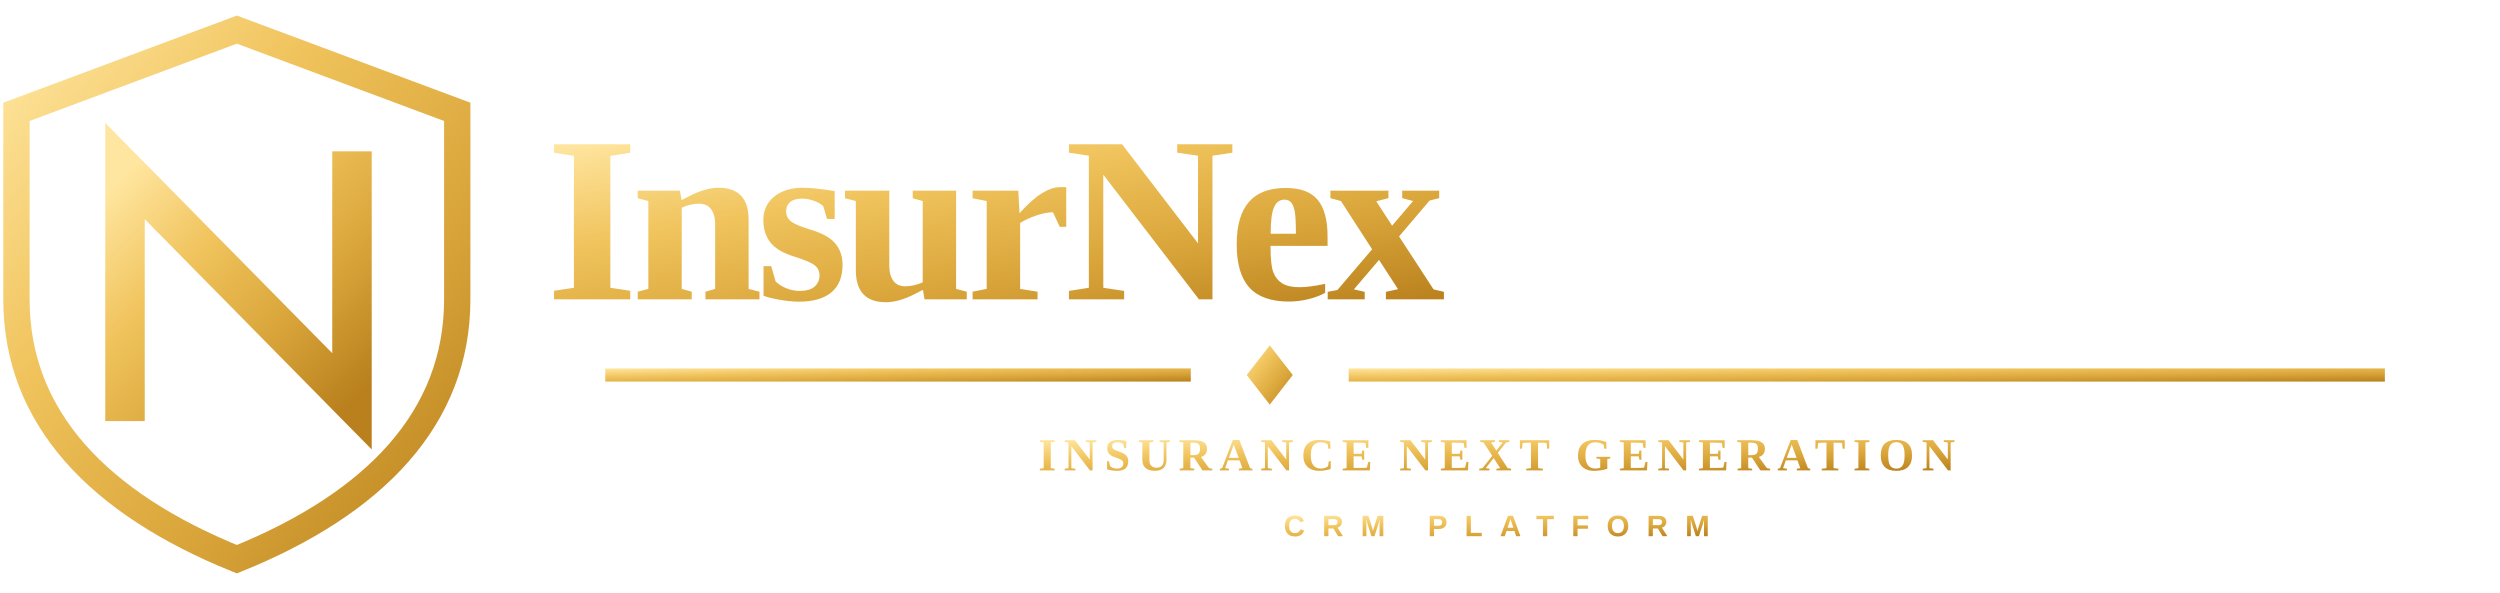
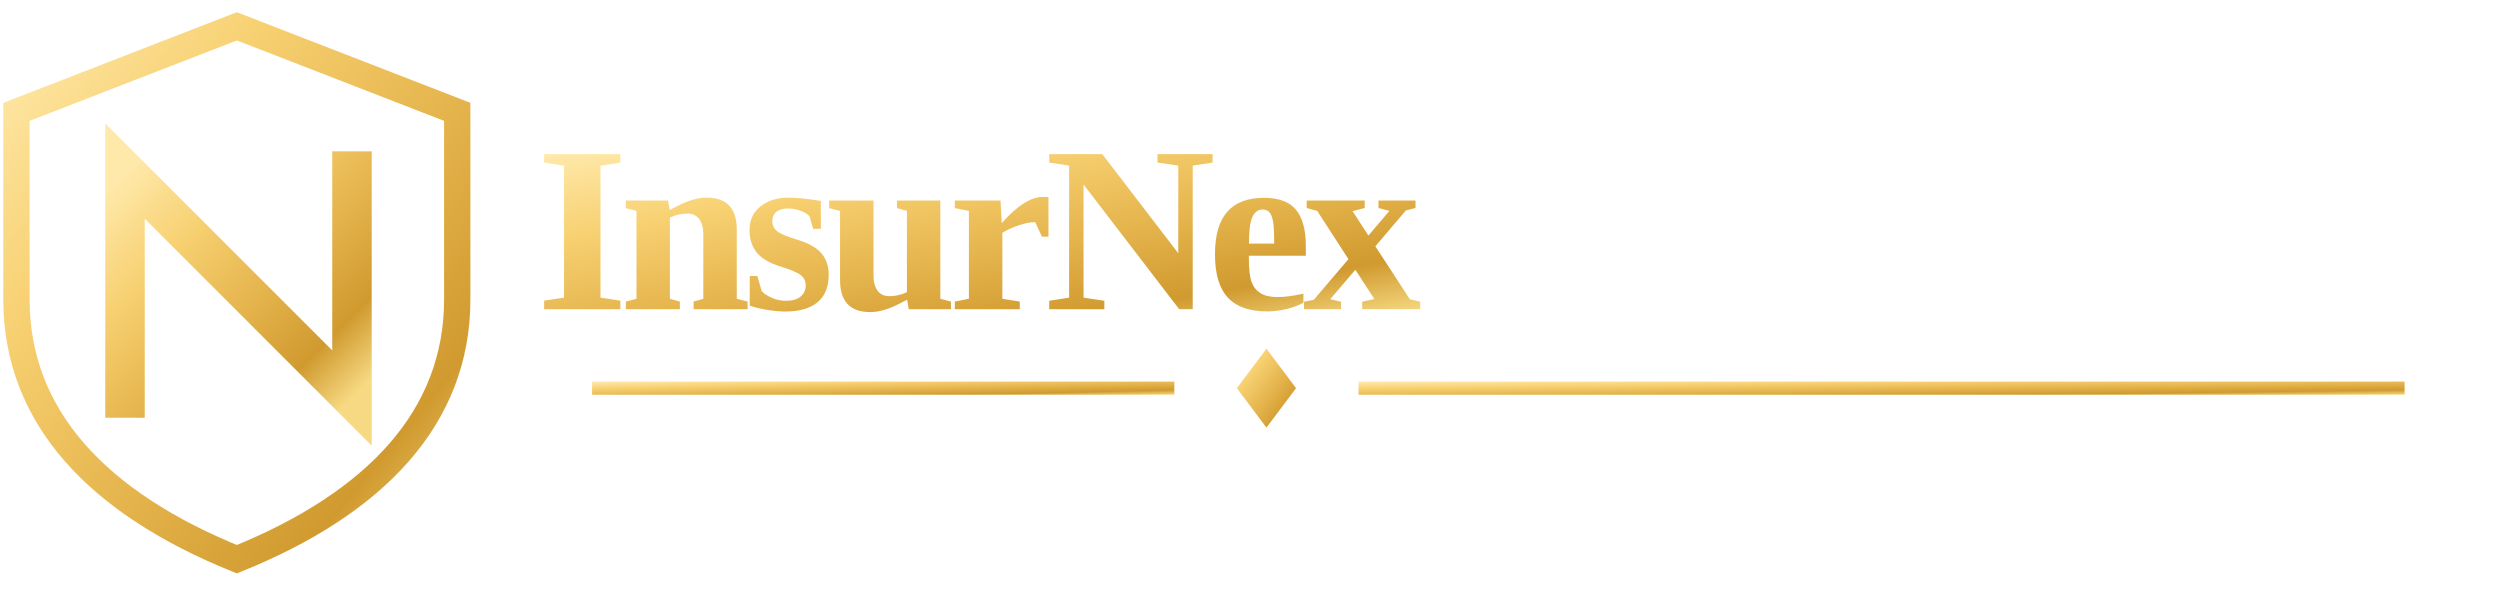
- <svg xmlns="http://www.w3.org/2000/svg" width="760" height="180" viewBox="0 0 760 180" role="img" aria-label="InsurNex insurance next generation CRM platform">
+ <svg xmlns="http://www.w3.org/2000/svg" width="760" height="180" viewBox="0 0 760 180" role="img" aria-label="InsurNex logo, dark theme">
  <defs>
-     <linearGradient id="gold" x1="0" y1="0" x2="1" y2="1">
-       <stop offset="0" stop-color="#FFE6A0" />
-       <stop offset=".34" stop-color="#F0C35C" />
-       <stop offset=".68" stop-color="#D9A53A" />
-       <stop offset="1" stop-color="#B9801D" />
+     <linearGradient id="inx-gold" x1="0" y1="0" x2="1" y2="1">
+       <stop offset="0" stop-color="#FFE9AA" />
+       <stop offset=".28" stop-color="#F7D071" />
+       <stop offset=".58" stop-color="#E4B34B" />
+       <stop offset=".82" stop-color="#D09A2F" />
+       <stop offset="1" stop-color="#F6D982" />
    </linearGradient>
  </defs>
-   <g stroke="url(#gold)" stroke-linejoin="miter" stroke-linecap="square" fill="none">
-     <path d="M72 9 139 34V91c0 36-25 62-67 79C30 153 5 127 5 91V34Z" stroke-width="8" />
-     <path d="M38 122V52L107 122V52" stroke-width="12" />
+   <g fill="none" stroke="url(#inx-gold)" stroke-linejoin="miter" stroke-linecap="square">
+     <path d="M72 8 139 34V91c0 36-25 62-67 79C30 153 5 127 5 91V34Z" stroke-width="8" />
+     <path d="M38 121V52L107 121V52" stroke-width="12" />
+     <path d="M38 78V121" stroke-width="12" />
  </g>
-   <text x="166" y="91" fill="url(#gold)" font-family="Georgia, 'Times New Roman', serif" font-size="72" font-weight="700" letter-spacing="-2.1">InsurNex</text>
-   <g fill="url(#gold)">
-     <path d="M184 112H362V116H184Z" />
-     <path d="M410 112H725V116H410Z" />
-     <path d="M386 105 393 114 386 123 379 114Z" />
+   <text x="163" y="94" fill="url(#inx-gold)" font-family="Georgia, 'Times New Roman', serif" font-size="72" font-weight="700" letter-spacing="-2.7">InsurNex</text>
+   <g fill="url(#inx-gold)">
+     <path d="M180 116H357V120H180Z" />
+     <path d="M413 116H731V120H413Z" />
+     <path d="M385 106 394 118 385 130 376 118Z" />
  </g>
-   <text x="455" y="143" text-anchor="middle" fill="url(#gold)" font-family="Georgia, 'Times New Roman', serif" font-size="14" font-weight="600" letter-spacing="2.3">INSURANCE NEXT GENERATION</text>
-   <text x="455" y="163" text-anchor="middle" fill="url(#gold)" font-family="Arial, sans-serif" font-size="9" font-weight="700" letter-spacing="5.2">CRM PLATFORM</text>
</svg>
